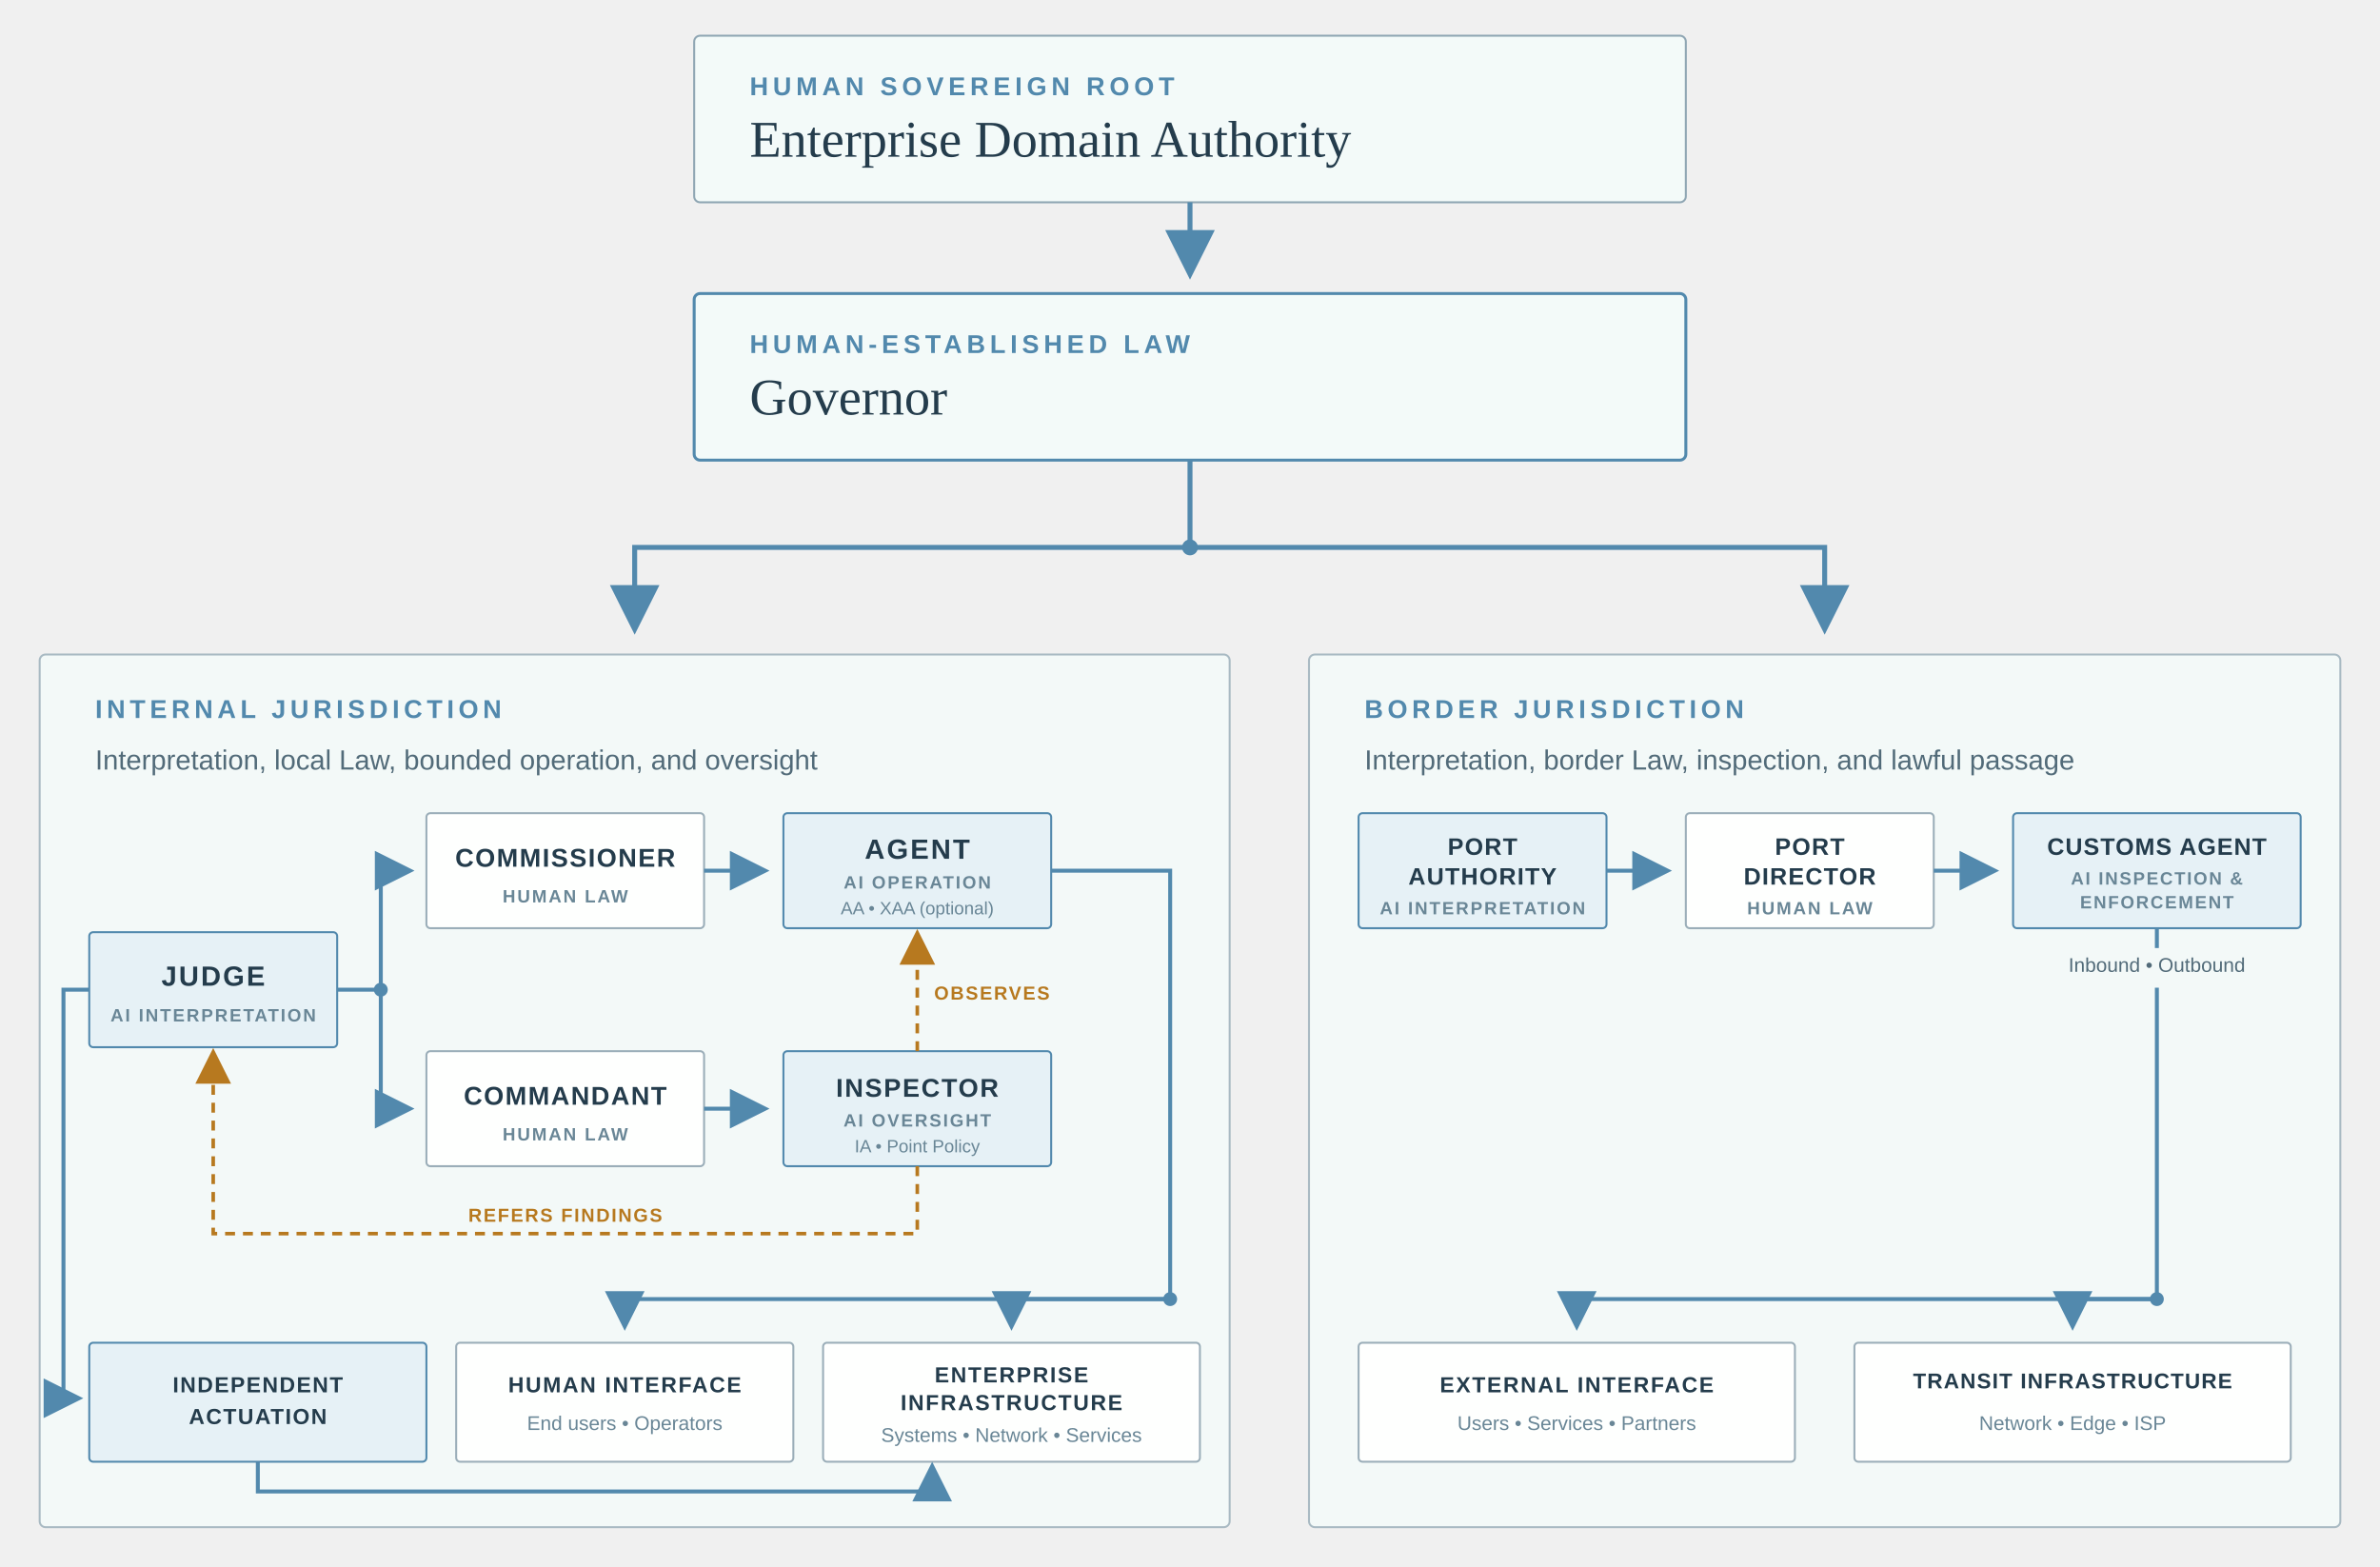
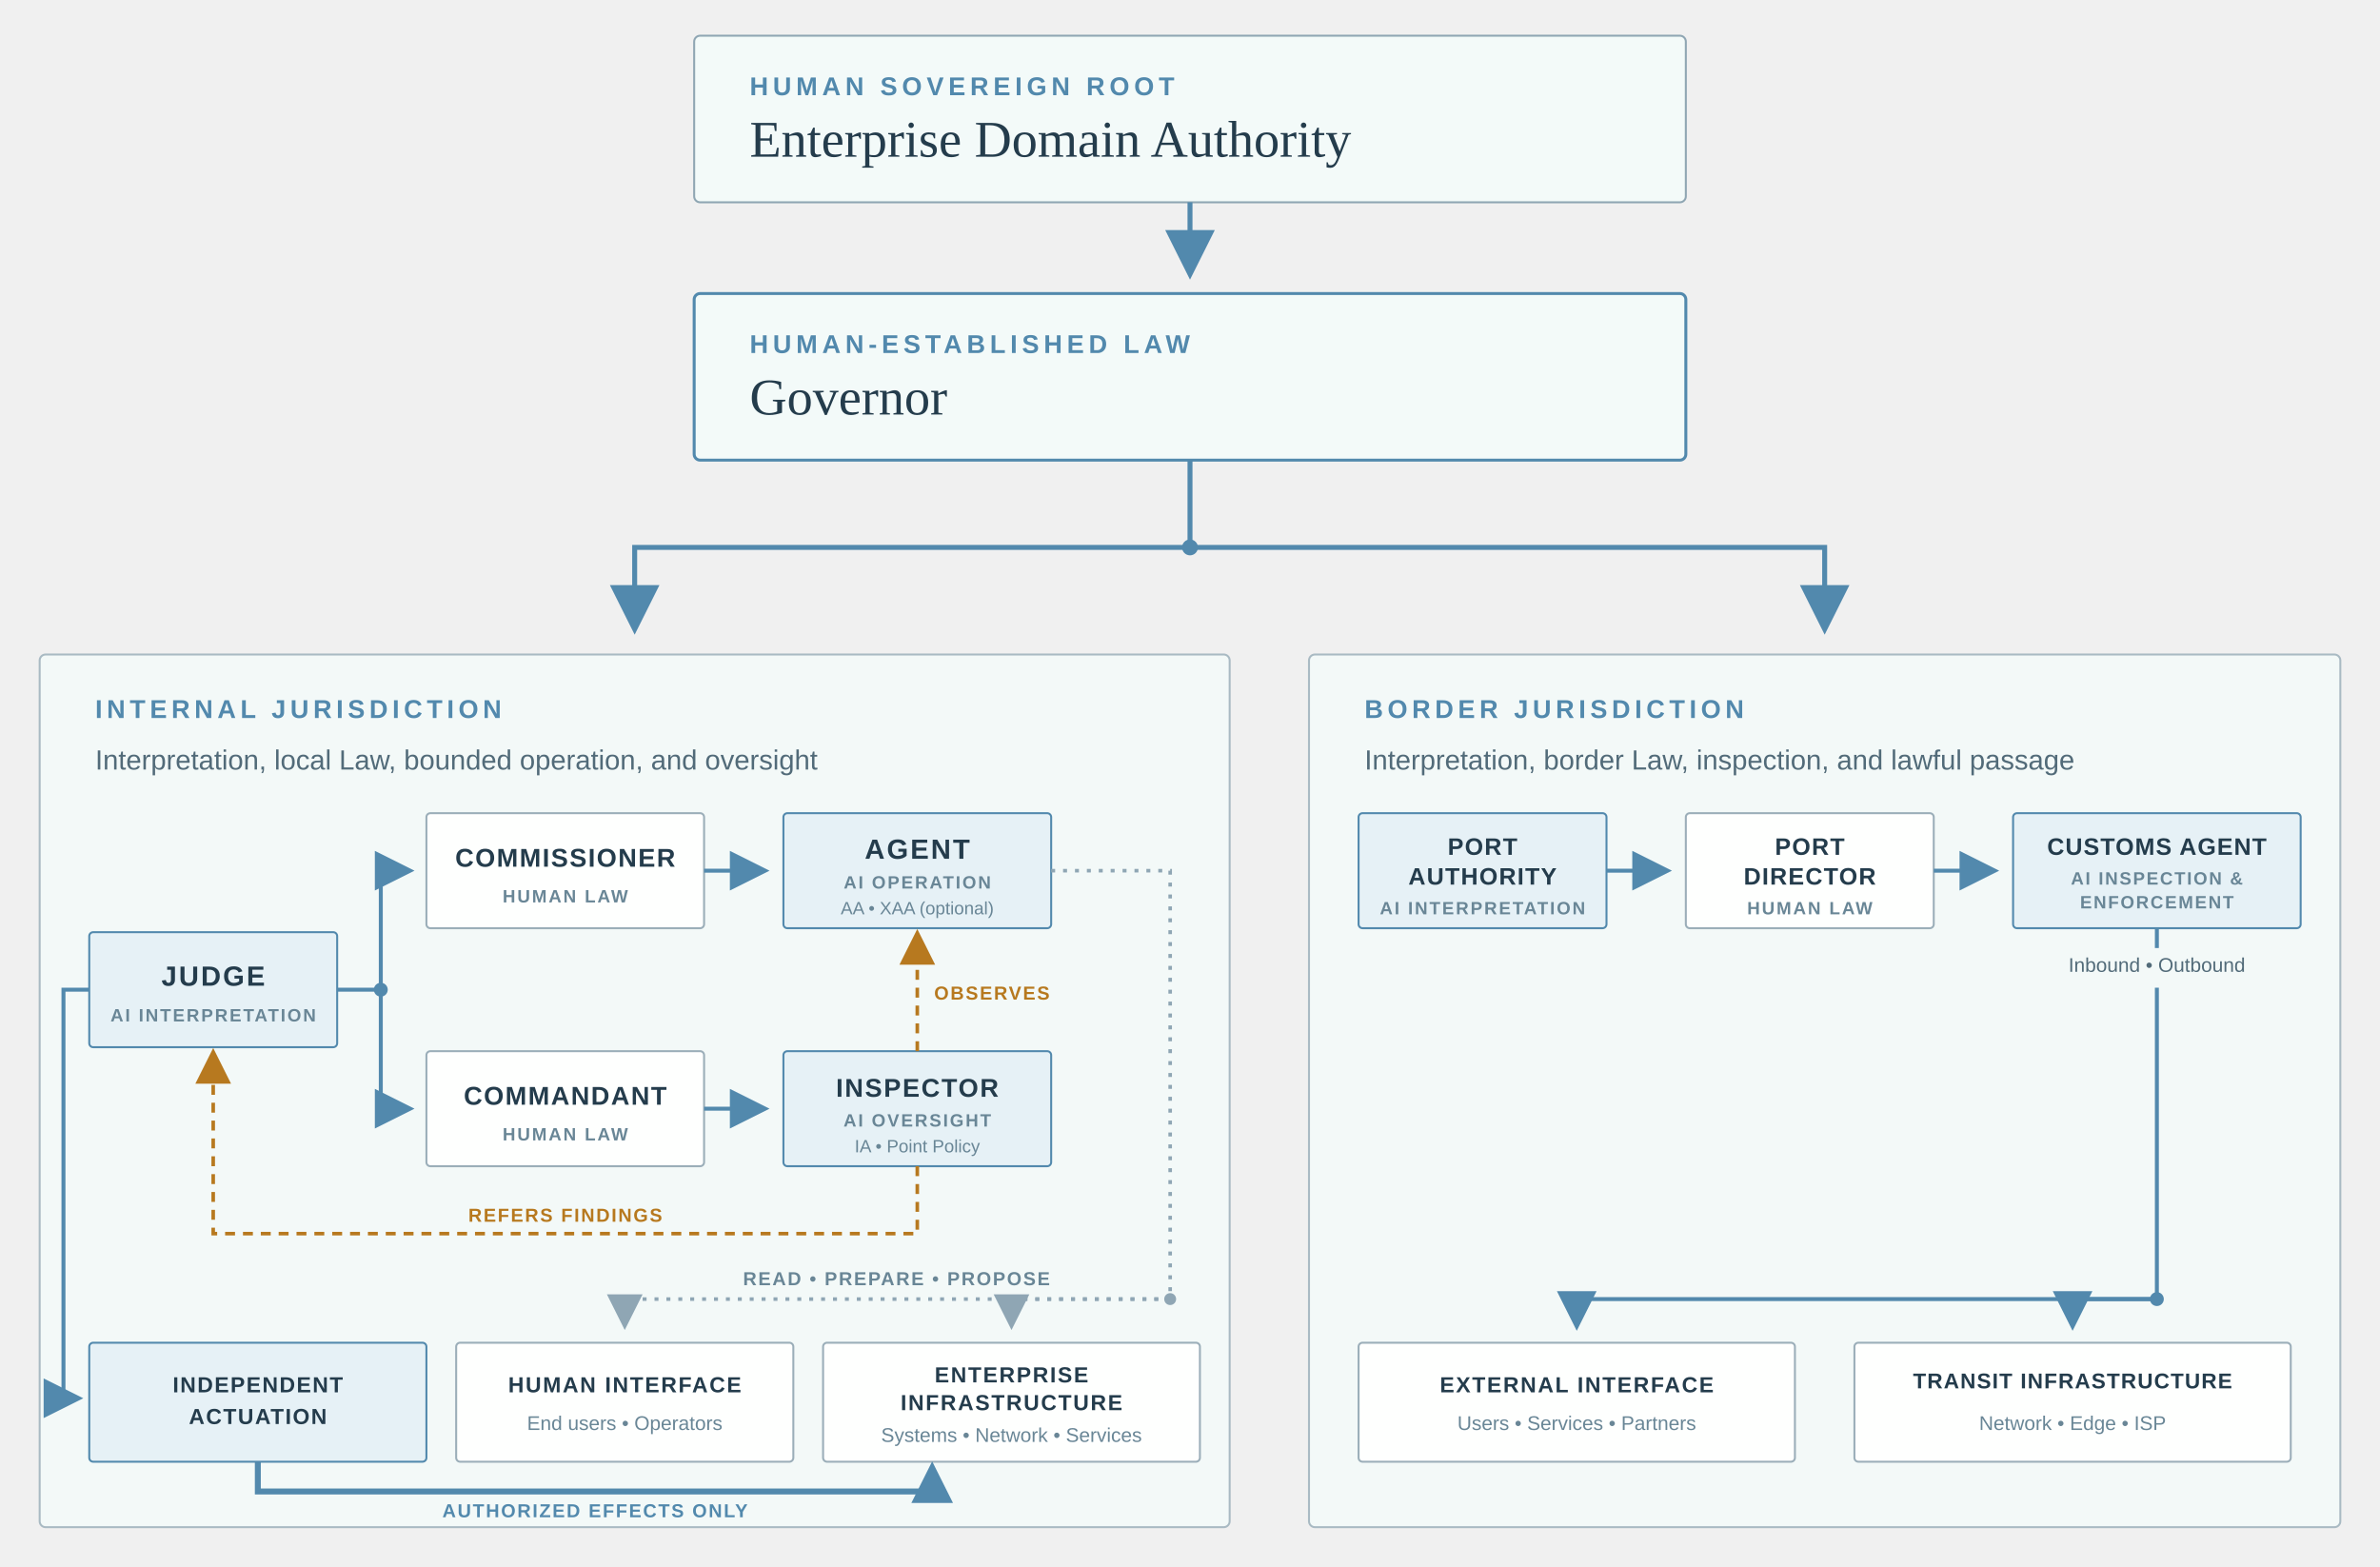
<svg xmlns="http://www.w3.org/2000/svg" viewBox="0 0 1200 790" role="img" aria-labelledby="title desc">
  <defs>
    <marker id="arrow" markerWidth="10" markerHeight="10" refX="8" refY="5" orient="auto" markerUnits="strokeWidth">
      <path d="M0,0 L10,5 L0,10 Z" fill="#5289AD" />
+     </marker>
+     <marker id="arrowBold" markerWidth="7" markerHeight="7" refX="5.6" refY="3.5" orient="auto" markerUnits="strokeWidth">
+       <path d="M0,0 L7,3.5 L0,7 Z" fill="#5289AD" />
+     </marker>
+     <marker id="arrowGrey" markerWidth="10" markerHeight="10" refX="8" refY="5" orient="auto" markerUnits="strokeWidth">
+       <path d="M0,0 L10,5 L0,10 Z" fill="#8FA6B4" />
    </marker>
    <marker id="arrowAmber" markerWidth="10" markerHeight="10" refX="8" refY="5" orient="auto" markerUnits="strokeWidth">
      <path d="M0,0 L10,5 L0,10 Z" fill="#B7791F" />
    </marker>
  </defs>
  <g font-family="Arial, Helvetica, sans-serif">
    <rect x="350" y="18" width="500" height="84" rx="3" fill="#F4FCFB" fill-opacity="0.86" stroke="#8FA6B3" />
    <text x="378" y="48" font-size="13" font-weight="700" letter-spacing="2.3" fill="#5289AD">HUMAN SOVEREIGN ROOT</text>
    <text x="378" y="79" font-size="26" font-family="Georgia, 'Times New Roman', serif" fill="#243C4C">Enterprise Domain Authority</text>
    <line x1="600" y1="102" x2="600" y2="136" stroke="#5289AD" stroke-width="2.5" marker-end="url(#arrow)" />
    <rect x="350" y="148" width="500" height="84" rx="3" fill="#F4FCFB" fill-opacity="0.88" stroke="#5289AD" stroke-width="1.5" />
    <text x="378" y="178" font-size="13" font-weight="700" letter-spacing="2.3" fill="#5289AD">HUMAN-ESTABLISHED LAW</text>
    <text x="378" y="209" font-size="26" font-family="Georgia, 'Times New Roman', serif" fill="#243C4C">Governor</text>
    <line x1="600" y1="232" x2="600" y2="276" stroke="#5289AD" stroke-width="2.5" />
    <circle cx="600" cy="276" r="4" fill="#5289AD" />
    <path d="M600 276 H320 V315" fill="none" stroke="#5289AD" stroke-width="2.5" marker-end="url(#arrow)" />
    <path d="M600 276 H920 V315" fill="none" stroke="#5289AD" stroke-width="2.5" marker-end="url(#arrow)" />
    <rect x="20" y="330" width="600" height="440" rx="3" fill="#F4FCFB" fill-opacity="0.72" stroke="#A9BAC3" />
    <text x="48" y="362" font-size="13" font-weight="700" letter-spacing="2.2" fill="#5289AD">INTERNAL JURISDICTION</text>
    <text x="48" y="388" font-size="14" fill="#526B79">Interpretation, local Law, bounded operation, and oversight</text>
    <rect x="45" y="470" width="125" height="58" rx="2" fill="#E6F1F6" stroke="#5289AD" />
    <text x="107.5" y="497" text-anchor="middle" font-size="14" font-weight="800" letter-spacing="1" fill="#243C4C">JUDGE</text>
    <text x="107.5" y="515" text-anchor="middle" font-size="9" font-weight="700" letter-spacing=".9" fill="#698696">AI INTERPRETATION</text>
    <line x1="170" y1="499" x2="192" y2="499" stroke="#5289AD" stroke-width="2" />
    <circle cx="192" cy="499" r="3.5" fill="#5289AD" />
    <path d="M192 499 V439 H205" fill="none" stroke="#5289AD" stroke-width="2" marker-end="url(#arrow)" />
    <path d="M192 499 V559 H205" fill="none" stroke="#5289AD" stroke-width="2" marker-end="url(#arrow)" />
    <rect x="215" y="410" width="140" height="58" rx="2" fill="#FFFFFF" fill-opacity="0.92" stroke="#9BAEB9" />
    <text x="285" y="437" text-anchor="middle" font-size="13" font-weight="800" letter-spacing=".7" fill="#243C4C">COMMISSIONER</text>
    <text x="285" y="455" text-anchor="middle" font-size="9" font-weight="700" letter-spacing=".9" fill="#698696">HUMAN LAW</text>
    <line x1="355" y1="439" x2="384" y2="439" stroke="#5289AD" stroke-width="2" marker-end="url(#arrow)" />
    <rect x="395" y="410" width="135" height="58" rx="2" fill="#E6F1F6" stroke="#5289AD" />
    <text x="462.5" y="433" text-anchor="middle" font-size="14" font-weight="800" letter-spacing="1" fill="#243C4C">AGENT</text>
    <text x="462.5" y="448" text-anchor="middle" font-size="9" font-weight="700" letter-spacing=".9" fill="#698696">AI OPERATION</text>
    <text x="462.5" y="461" text-anchor="middle" font-size="9" fill="#698696">AA • XAA (optional)</text>
    <rect x="215" y="530" width="140" height="58" rx="2" fill="#FFFFFF" fill-opacity="0.92" stroke="#9BAEB9" />
    <text x="285" y="557" text-anchor="middle" font-size="13" font-weight="800" letter-spacing=".7" fill="#243C4C">COMMANDANT</text>
    <text x="285" y="575" text-anchor="middle" font-size="9" font-weight="700" letter-spacing=".9" fill="#698696">HUMAN LAW</text>
    <line x1="355" y1="559" x2="384" y2="559" stroke="#5289AD" stroke-width="2" marker-end="url(#arrow)" />
    <rect x="395" y="530" width="135" height="58" rx="2" fill="#E6F1F6" stroke="#5289AD" />
    <text x="462.5" y="553" text-anchor="middle" font-size="13" font-weight="800" letter-spacing=".8" fill="#243C4C">INSPECTOR</text>
    <text x="462.5" y="568" text-anchor="middle" font-size="9" font-weight="700" letter-spacing=".9" fill="#698696">AI OVERSIGHT</text>
    <text x="462.5" y="581" text-anchor="middle" font-size="9" fill="#698696">IA • Point Policy</text>
    <line x1="462.5" y1="530" x2="462.5" y2="472" stroke="#B7791F" stroke-width="1.8" stroke-dasharray="5 4" marker-end="url(#arrowAmber)" />
    <text x="471" y="504" font-size="9.5" font-weight="700" letter-spacing=".8" fill="#B7791F">OBSERVES</text>
    <path d="M462.5 588 V622 H107.5 V532" fill="none" stroke="#B7791F" stroke-width="1.8" stroke-dasharray="5 4" marker-end="url(#arrowAmber)" />
    <text x="285" y="616" text-anchor="middle" font-size="9.5" font-weight="700" letter-spacing=".8" fill="#B7791F">REFERS FINDINGS</text>
-     <path d="M530 439 H590 V655" fill="none" stroke="#5289AD" stroke-width="2" />
-     <circle cx="590" cy="655" r="3.5" fill="#5289AD" />
-     <path d="M590 655 H315 V667" fill="none" stroke="#5289AD" stroke-width="2" marker-end="url(#arrow)" />
-     <path d="M590 655 H510 V667" fill="none" stroke="#5289AD" stroke-width="2" marker-end="url(#arrow)" />
+     <path d="M530 439 H590 V655" fill="none" stroke="#8FA6B4" stroke-width="1.8" stroke-dasharray="2 4" />
+     <circle cx="590" cy="655" r="3" fill="#8FA6B4" />
+     <path d="M590 655 H315 V667" fill="none" stroke="#8FA6B4" stroke-width="1.8" stroke-dasharray="2 4" marker-end="url(#arrowGrey)" />
+     <path d="M590 655 H510 V667" fill="none" stroke="#8FA6B4" stroke-width="1.8" stroke-dasharray="2 4" marker-end="url(#arrowGrey)" />
+     <text x="452" y="648" text-anchor="middle" font-size="9.5" font-weight="700" letter-spacing=".8" fill="#698696">READ • PREPARE • PROPOSE</text>
    <path d="M45 499 H32 V705 H38" fill="none" stroke="#5289AD" stroke-width="2" marker-end="url(#arrow)" />
    <rect x="45" y="677" width="170" height="60" rx="2" fill="#E6F1F6" stroke="#5289AD" />
    <text x="130" y="702" text-anchor="middle" font-size="11" font-weight="800" letter-spacing=".7" fill="#243C4C">INDEPENDENT</text>
    <text x="130" y="718" text-anchor="middle" font-size="11" font-weight="800" letter-spacing=".7" fill="#243C4C">ACTUATION</text>
    <rect x="230" y="677" width="170" height="60" rx="2" fill="#FFFFFF" fill-opacity="0.92" stroke="#9BAEB9" />
    <text x="315" y="702" text-anchor="middle" font-size="11" font-weight="800" letter-spacing=".8" fill="#243C4C">HUMAN INTERFACE</text>
    <text x="315" y="721" text-anchor="middle" font-size="10" fill="#698696">End users • Operators</text>
    <rect x="415" y="677" width="190" height="60" rx="2" fill="#FFFFFF" fill-opacity="0.92" stroke="#9BAEB9" />
    <text x="510" y="697" text-anchor="middle" font-size="11" font-weight="800" letter-spacing=".8" fill="#243C4C">ENTERPRISE</text>
    <text x="510" y="711" text-anchor="middle" font-size="11" font-weight="800" letter-spacing=".8" fill="#243C4C">INFRASTRUCTURE</text>
    <text x="510" y="727" text-anchor="middle" font-size="10" fill="#698696">Systems • Network • Services</text>
-     <path d="M130 737 V752 H470 V741" fill="none" stroke="#5289AD" stroke-width="2" marker-end="url(#arrow)" />
+     <path d="M130 737 V752 H470 V741" fill="none" stroke="#5289AD" stroke-width="3" marker-end="url(#arrowBold)" />
+     <text x="300" y="765" text-anchor="middle" font-size="9.5" font-weight="700" letter-spacing=".8" fill="#5289AD">AUTHORIZED EFFECTS ONLY</text>
    <rect x="660" y="330" width="520" height="440" rx="3" fill="#F4FCFB" fill-opacity="0.72" stroke="#A9BAC3" />
    <text x="688" y="362" font-size="13" font-weight="700" letter-spacing="2.2" fill="#5289AD">BORDER JURISDICTION</text>
    <text x="688" y="388" font-size="14" fill="#526B79">Interpretation, border Law, inspection, and lawful passage</text>
    <rect x="685" y="410" width="125" height="58" rx="2" fill="#E6F1F6" stroke="#5289AD" />
    <text x="747.5" y="431" text-anchor="middle" font-size="12" font-weight="800" letter-spacing=".6" fill="#243C4C">PORT</text>
    <text x="747.5" y="446" text-anchor="middle" font-size="12" font-weight="800" letter-spacing=".6" fill="#243C4C">AUTHORITY</text>
    <text x="747.5" y="461" text-anchor="middle" font-size="9" font-weight="700" letter-spacing=".9" fill="#698696">AI INTERPRETATION</text>
    <line x1="810" y1="439" x2="839" y2="439" stroke="#5289AD" stroke-width="2" marker-end="url(#arrow)" />
    <rect x="850" y="410" width="125" height="58" rx="2" fill="#FFFFFF" fill-opacity="0.92" stroke="#9BAEB9" />
    <text x="912.5" y="431" text-anchor="middle" font-size="12" font-weight="800" letter-spacing=".6" fill="#243C4C">PORT</text>
    <text x="912.5" y="446" text-anchor="middle" font-size="12" font-weight="800" letter-spacing=".6" fill="#243C4C">DIRECTOR</text>
    <text x="912.5" y="461" text-anchor="middle" font-size="9" font-weight="700" letter-spacing=".9" fill="#698696">HUMAN LAW</text>
    <line x1="975" y1="439" x2="1004" y2="439" stroke="#5289AD" stroke-width="2" marker-end="url(#arrow)" />
    <rect x="1015" y="410" width="145" height="58" rx="2" fill="#E6F1F6" stroke="#5289AD" />
    <text x="1087.5" y="431" text-anchor="middle" font-size="12" font-weight="800" letter-spacing=".5" fill="#243C4C">CUSTOMS AGENT</text>
    <text x="1087.5" y="446" text-anchor="middle" font-size="9" font-weight="700" letter-spacing=".8" fill="#698696">AI INSPECTION &amp;</text>
    <text x="1087.5" y="458" text-anchor="middle" font-size="9" font-weight="700" letter-spacing=".8" fill="#698696">ENFORCEMENT</text>
    <text x="1087.5" y="490" text-anchor="middle" font-size="10" fill="#526B79">Inbound • Outbound</text>
    <line x1="1087.5" y1="498" x2="1087.5" y2="655" stroke="#5289AD" stroke-width="2" />
    <line x1="1087.5" y1="468" x2="1087.5" y2="478" stroke="#5289AD" stroke-width="2" />
    <circle cx="1087.5" cy="655" r="3.5" fill="#5289AD" />
    <path d="M1087.5 655 H795 V667" fill="none" stroke="#5289AD" stroke-width="2" marker-end="url(#arrow)" />
    <path d="M1087.5 655 H1045 V667" fill="none" stroke="#5289AD" stroke-width="2" marker-end="url(#arrow)" />
    <rect x="685" y="677" width="220" height="60" rx="2" fill="#FFFFFF" fill-opacity="0.92" stroke="#9BAEB9" />
    <text x="795" y="702" text-anchor="middle" font-size="11" font-weight="800" letter-spacing=".8" fill="#243C4C">EXTERNAL INTERFACE</text>
    <text x="795" y="721" text-anchor="middle" font-size="10" fill="#698696">Users • Services • Partners</text>
    <rect x="935" y="677" width="220" height="60" rx="2" fill="#FFFFFF" fill-opacity="0.92" stroke="#9BAEB9" />
    <text x="1045" y="700" text-anchor="middle" font-size="10.8" font-weight="800" letter-spacing=".55" fill="#243C4C">TRANSIT INFRASTRUCTURE</text>
    <text x="1045" y="721" text-anchor="middle" font-size="10" fill="#698696">Network • Edge • ISP</text>
  </g>
</svg>
